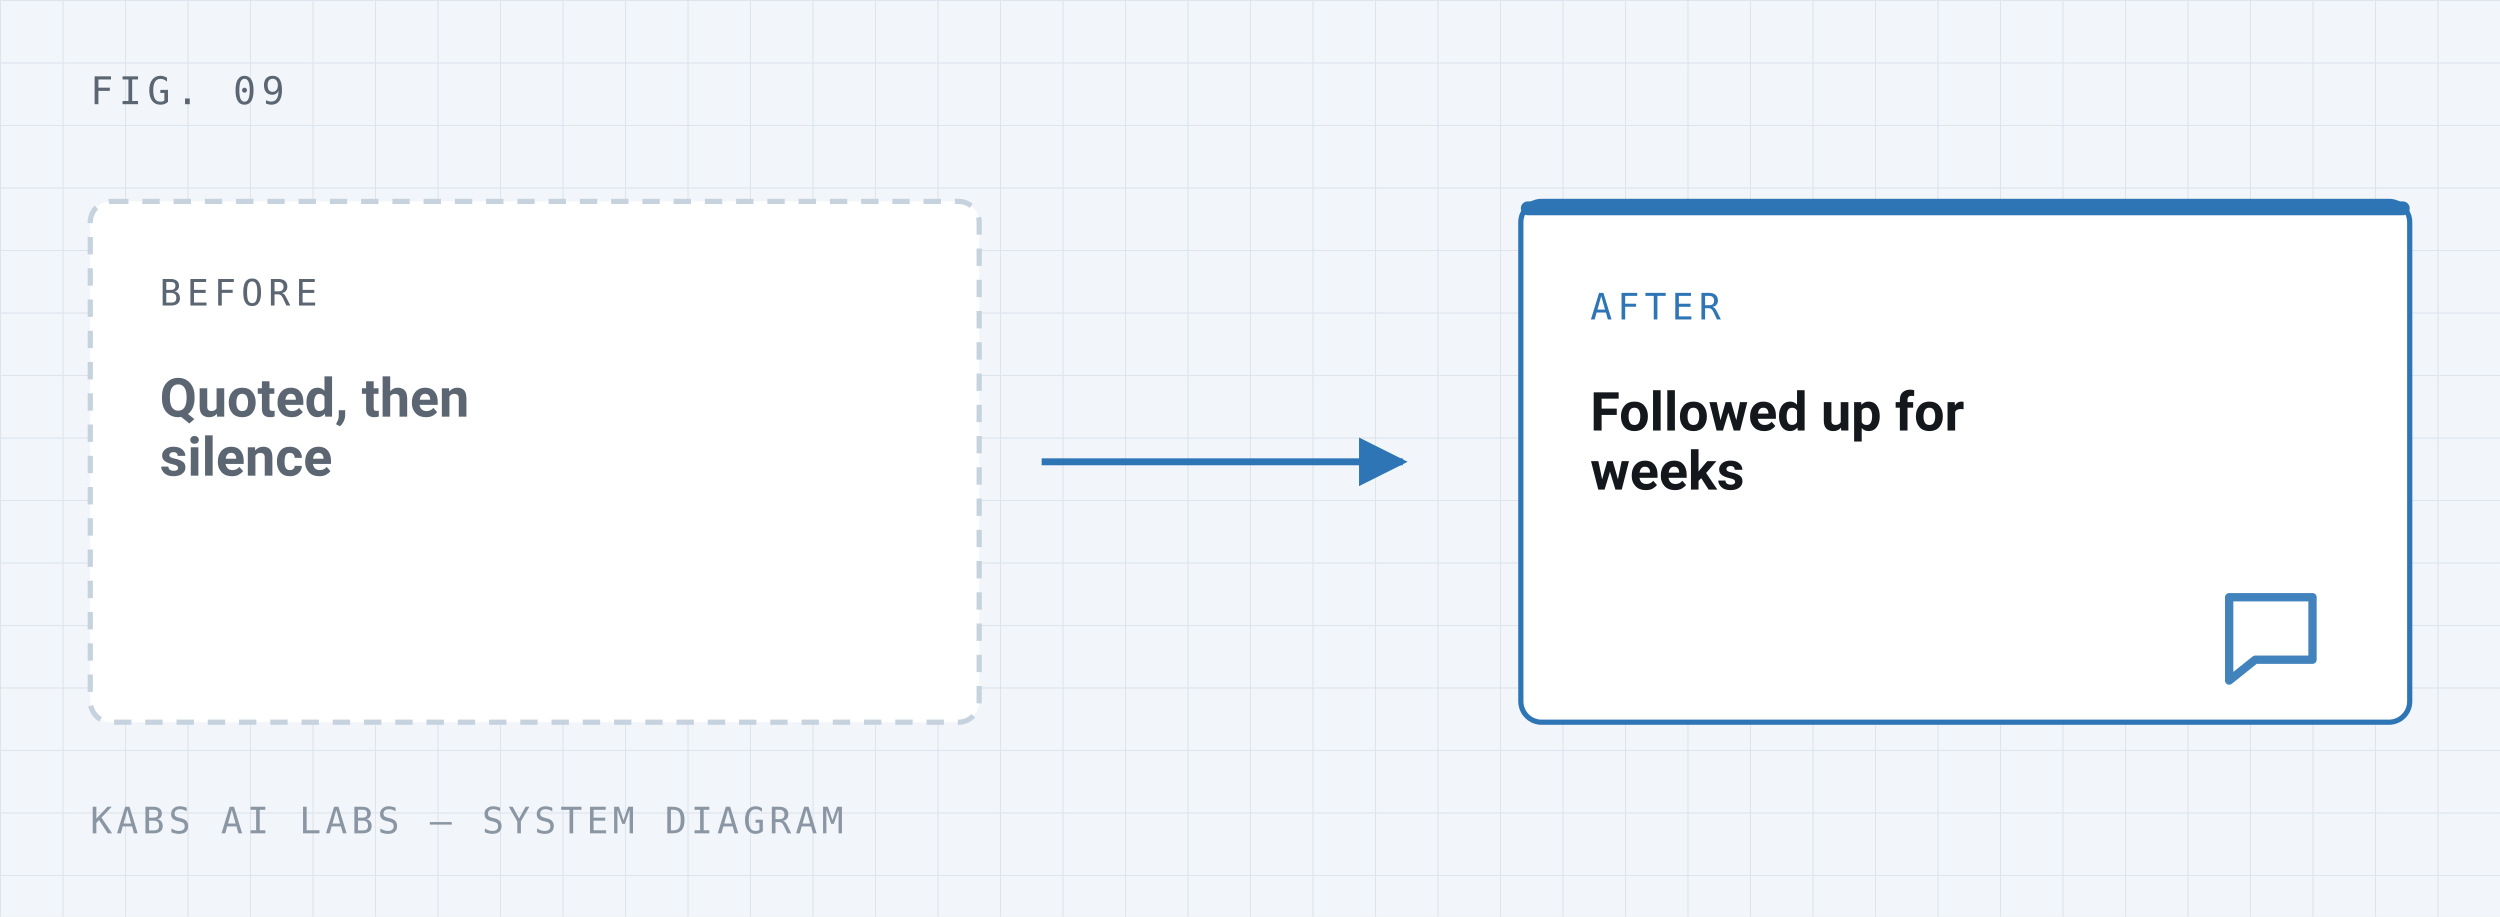
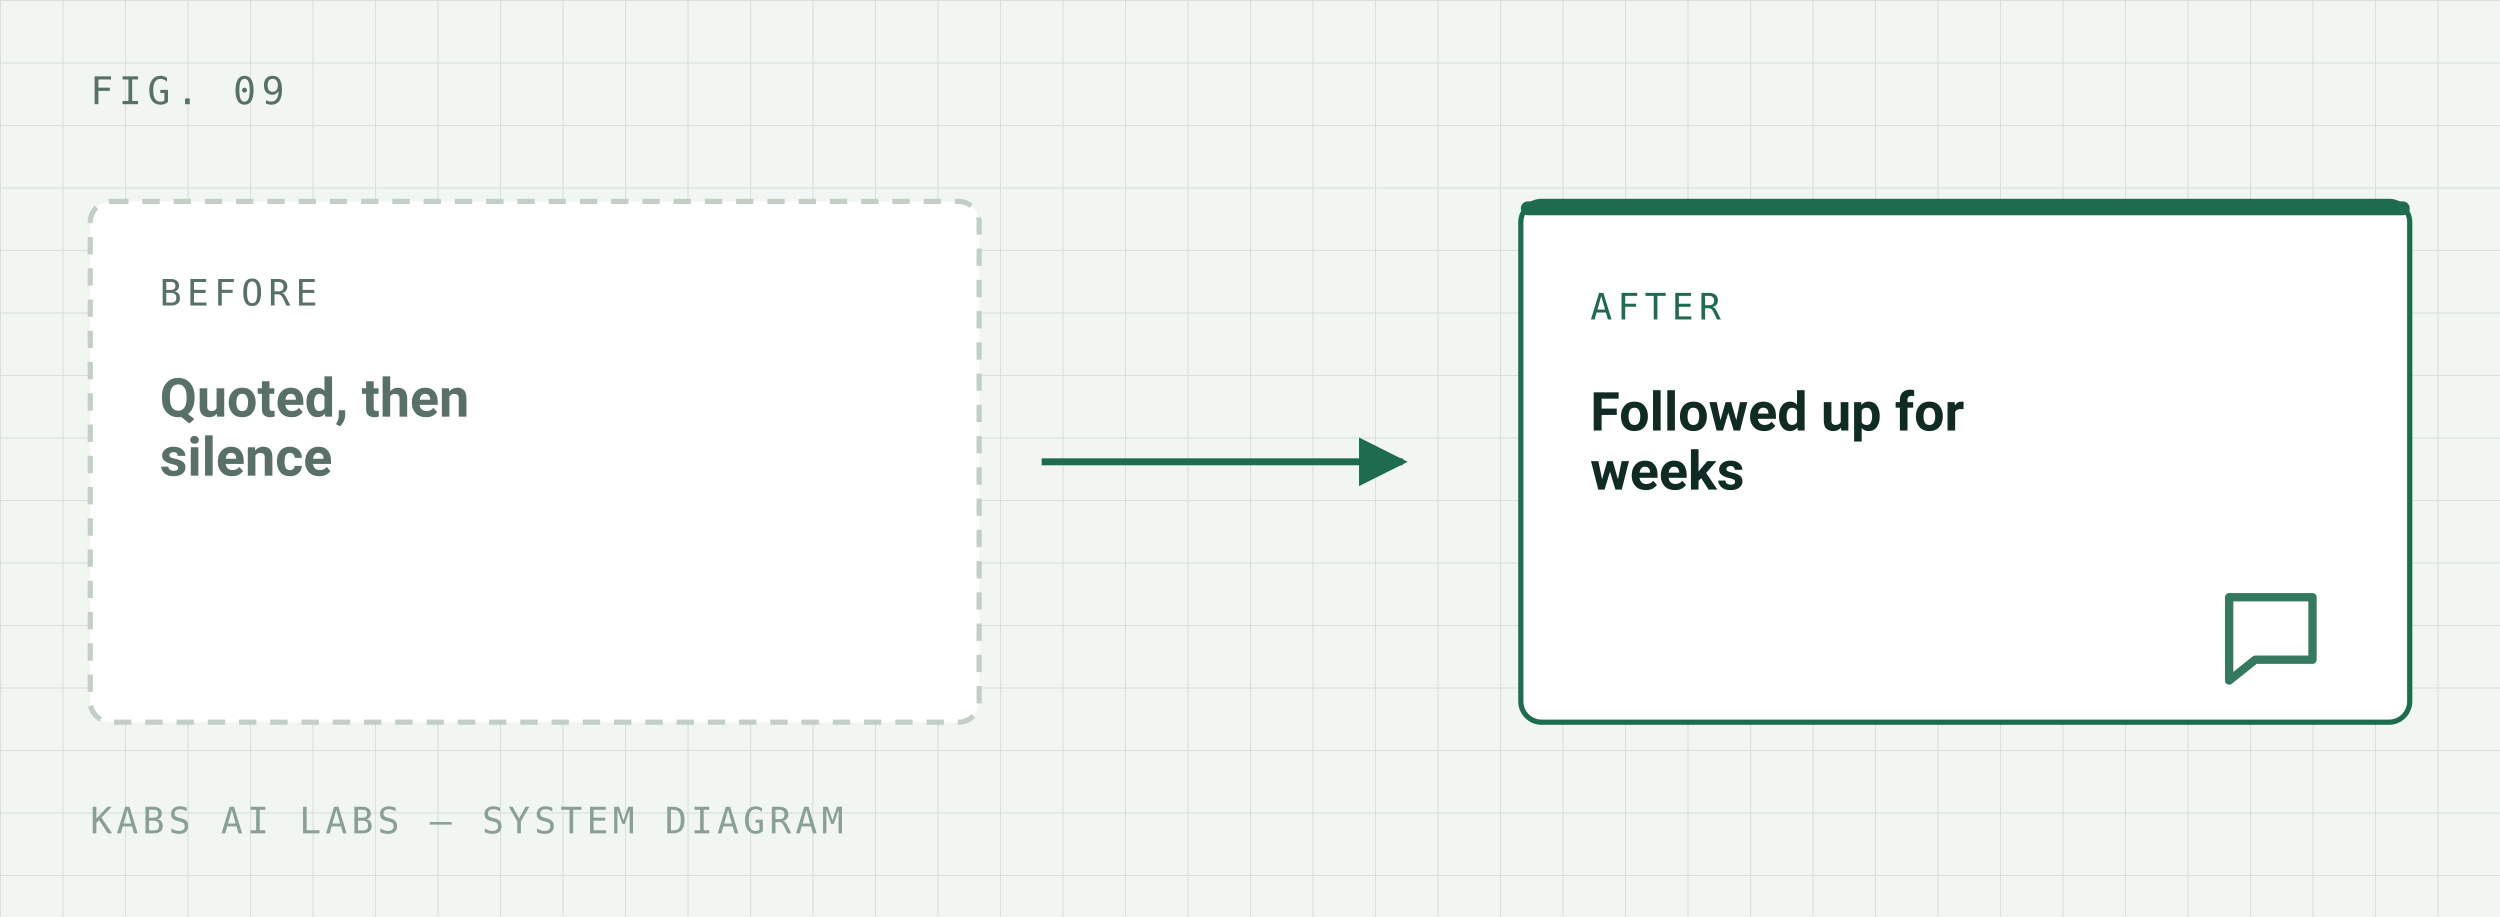
<svg xmlns="http://www.w3.org/2000/svg" viewBox="0 0 720 264" role="img" aria-label="Diagram: Quoted, then silence becomes Followed up for weeks">
  <defs>
    <pattern id="g9" width="18" height="18" patternUnits="userSpaceOnUse">
-       <path d="M18 0H0v18" fill="none" stroke="#DDE4EC" stroke-width=".6" />
+       <path d="M18 0H0v18" fill="none" stroke="#D8E0D9" stroke-width=".6" />
    </pattern>
    <marker id="a9" viewBox="0 0 10 10" refX="9" refY="5" markerWidth="7" markerHeight="7" orient="auto">
-       <path d="M0 0l10 5-10 5z" fill="#2E75B6" />
+       <path d="M0 0l10 5-10 5z" fill="#1F6B4E" />
    </marker>
  </defs>
-   <rect width="720" height="264" fill="#F2F6FA" />
+   <rect width="720" height="264" fill="#F1F6F1" />
  <rect width="720" height="264" fill="url(#g9)" />
-   <text x="26" y="30" font-family="ui-monospace,Menlo,monospace" font-size="11" letter-spacing="1.6" fill="#5B6672">FIG. 09</text>
-   <rect x="26" y="58" width="256" height="150" rx="6" fill="#fff" stroke="#C6D2DE" stroke-width="1.5" stroke-dasharray="5 4" />
-   <text x="46" y="88" font-family="ui-monospace,Menlo,monospace" font-size="10.5" letter-spacing="1.5" fill="#5B6672">BEFORE</text>
-   <text x="46" y="120" font-family="-apple-system,Segoe UI,Roboto,sans-serif" font-size="15.5" font-weight="600" fill="#5B6672">
+   <text x="26" y="30" font-family="ui-monospace,Menlo,monospace" font-size="11" letter-spacing="1.6" fill="#587067">FIG. 09</text>
+   <rect x="26" y="58" width="256" height="150" rx="6" fill="#fff" stroke="#C3CFC6" stroke-width="1.5" stroke-dasharray="5 4" />
+   <text x="46" y="88" font-family="ui-monospace,Menlo,monospace" font-size="10.5" letter-spacing="1.5" fill="#587067">BEFORE</text>
+   <text x="46" y="120" font-family="-apple-system,Segoe UI,Roboto,sans-serif" font-size="15.5" font-weight="600" fill="#587067">
    <tspan x="46" y="120">Quoted, then</tspan>
    <tspan x="46" y="137">silence</tspan>
  </text>
-   <line x1="300" y1="133" x2="404" y2="133" stroke="#2E75B6" stroke-width="2" marker-end="url(#a9)" />
-   <rect x="438" y="58" width="256" height="150" rx="6" fill="#fff" stroke="#2E75B6" stroke-width="1.5" />
-   <rect x="438" y="58" width="256" height="4" rx="2" fill="#2E75B6" />
-   <text x="458" y="92" font-family="ui-monospace,Menlo,monospace" font-size="10.5" letter-spacing="1.5" fill="#2E75B6">AFTER</text>
-   <text x="458" y="124" font-family="-apple-system,Segoe UI,Roboto,sans-serif" font-size="15.5" font-weight="700" fill="#14181D">
+   <line x1="300" y1="133" x2="404" y2="133" stroke="#1F6B4E" stroke-width="2" marker-end="url(#a9)" />
+   <rect x="438" y="58" width="256" height="150" rx="6" fill="#fff" stroke="#1F6B4E" stroke-width="1.5" />
+   <rect x="438" y="58" width="256" height="4" rx="2" fill="#1F6B4E" />
+   <text x="458" y="92" font-family="ui-monospace,Menlo,monospace" font-size="10.5" letter-spacing="1.5" fill="#1F6B4E">AFTER</text>
+   <text x="458" y="124" font-family="-apple-system,Segoe UI,Roboto,sans-serif" font-size="15.5" font-weight="700" fill="#0F2B24">
    <tspan x="458" y="124">Followed up for</tspan>
    <tspan x="458" y="141">weeks</tspan>
  </text>
-   <g transform="translate(636,166) scale(1.5)" fill="none" stroke="#2E75B6" stroke-width="1.6" stroke-linecap="round" stroke-linejoin="round" opacity=".9">
+   <g transform="translate(636,166) scale(1.5)" fill="none" stroke="#1F6B4E" stroke-width="1.6" stroke-linecap="round" stroke-linejoin="round" opacity=".9">
    <path d="M4 4h16v12H9l-5 4V4z" />
  </g>
-   <text x="26" y="240" font-family="ui-monospace,Menlo,monospace" font-size="10.5" letter-spacing="1.2" fill="#8A96A3">KABS AI LABS — SYSTEM DIAGRAM</text>
+   <text x="26" y="240" font-family="ui-monospace,Menlo,monospace" font-size="10.5" letter-spacing="1.2" fill="#8AA094">KABS AI LABS — SYSTEM DIAGRAM</text>
</svg>
